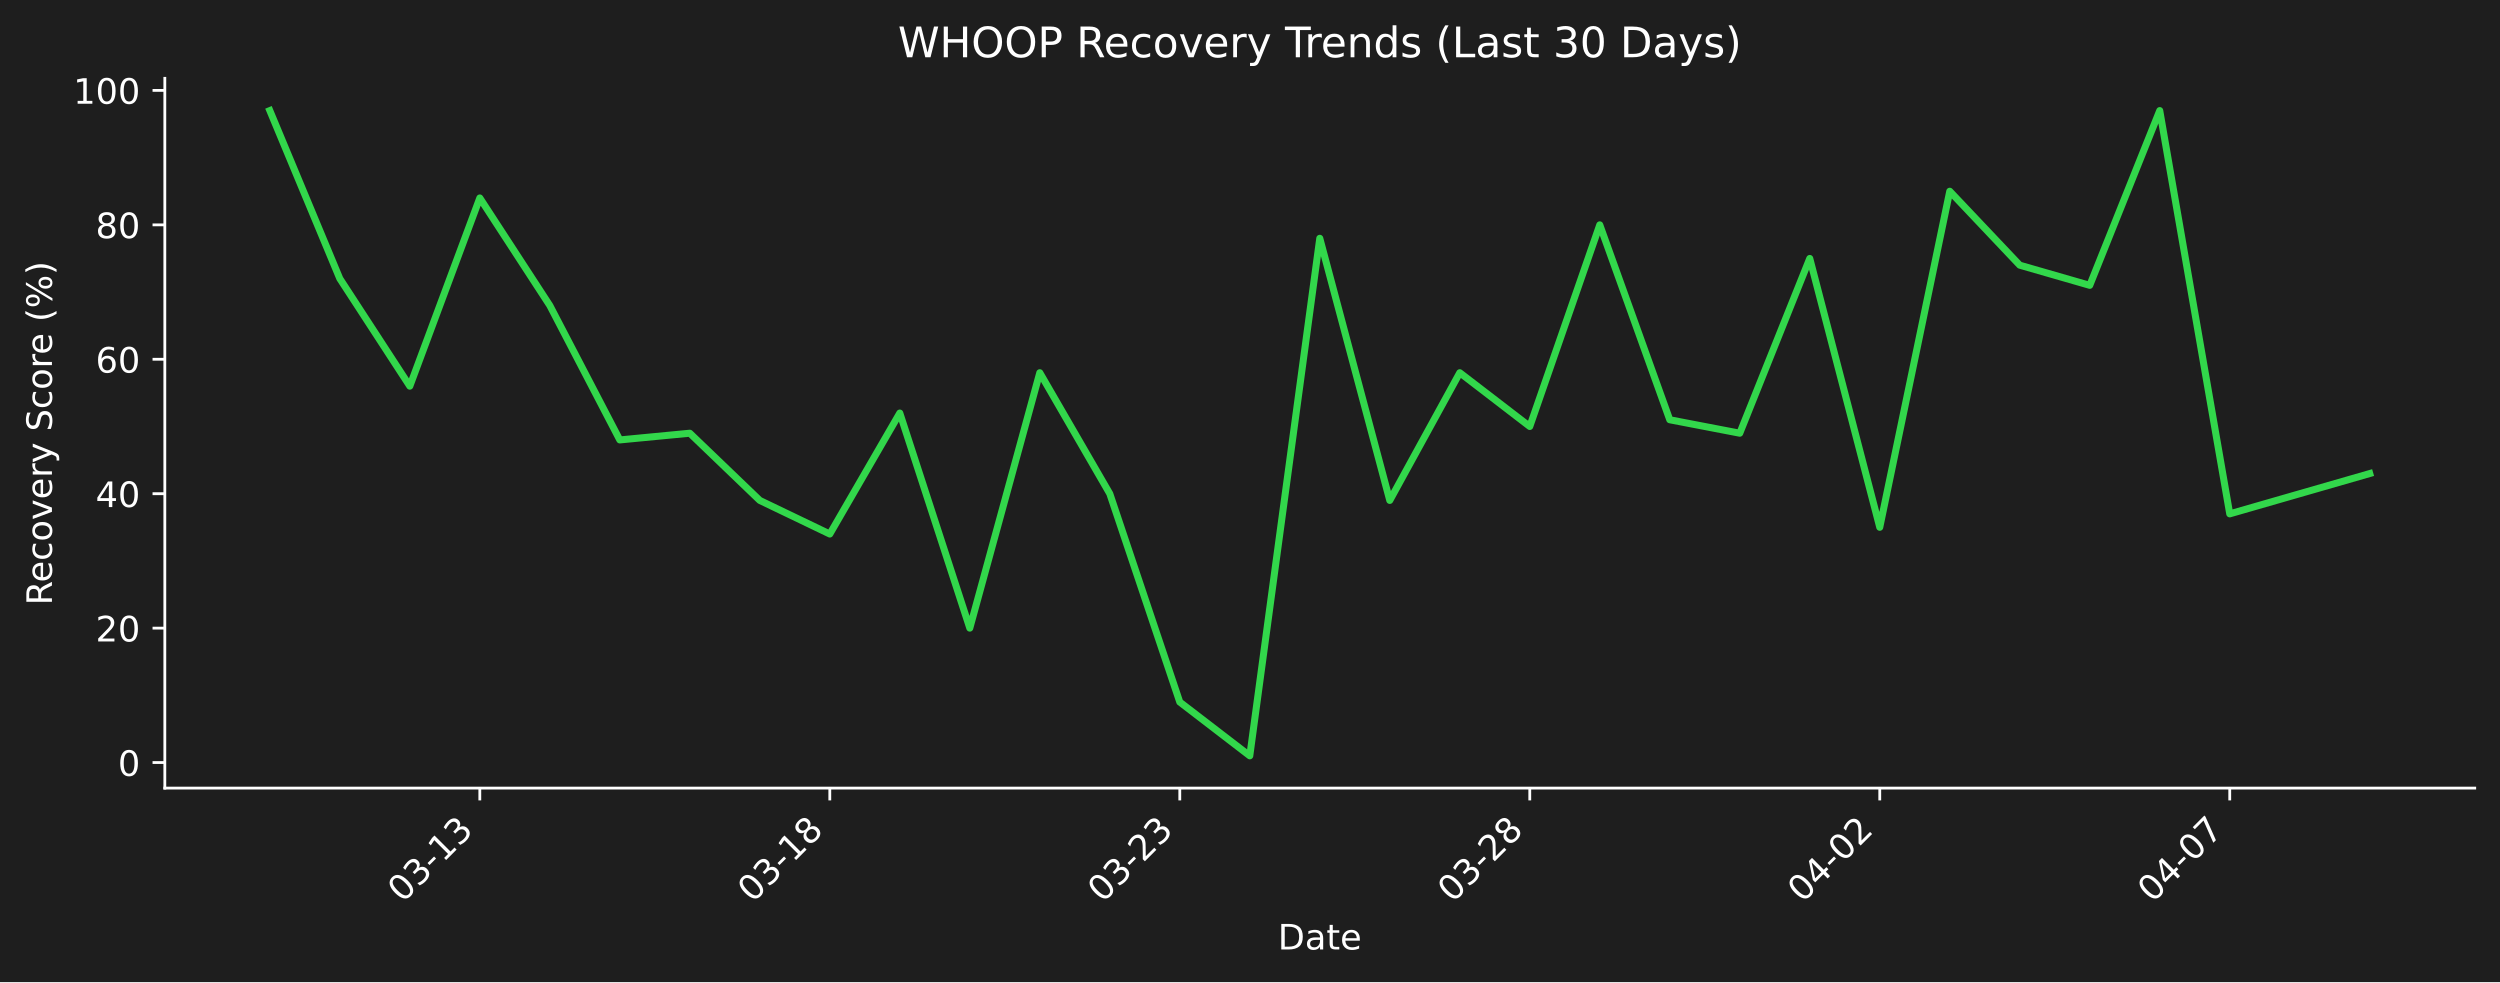
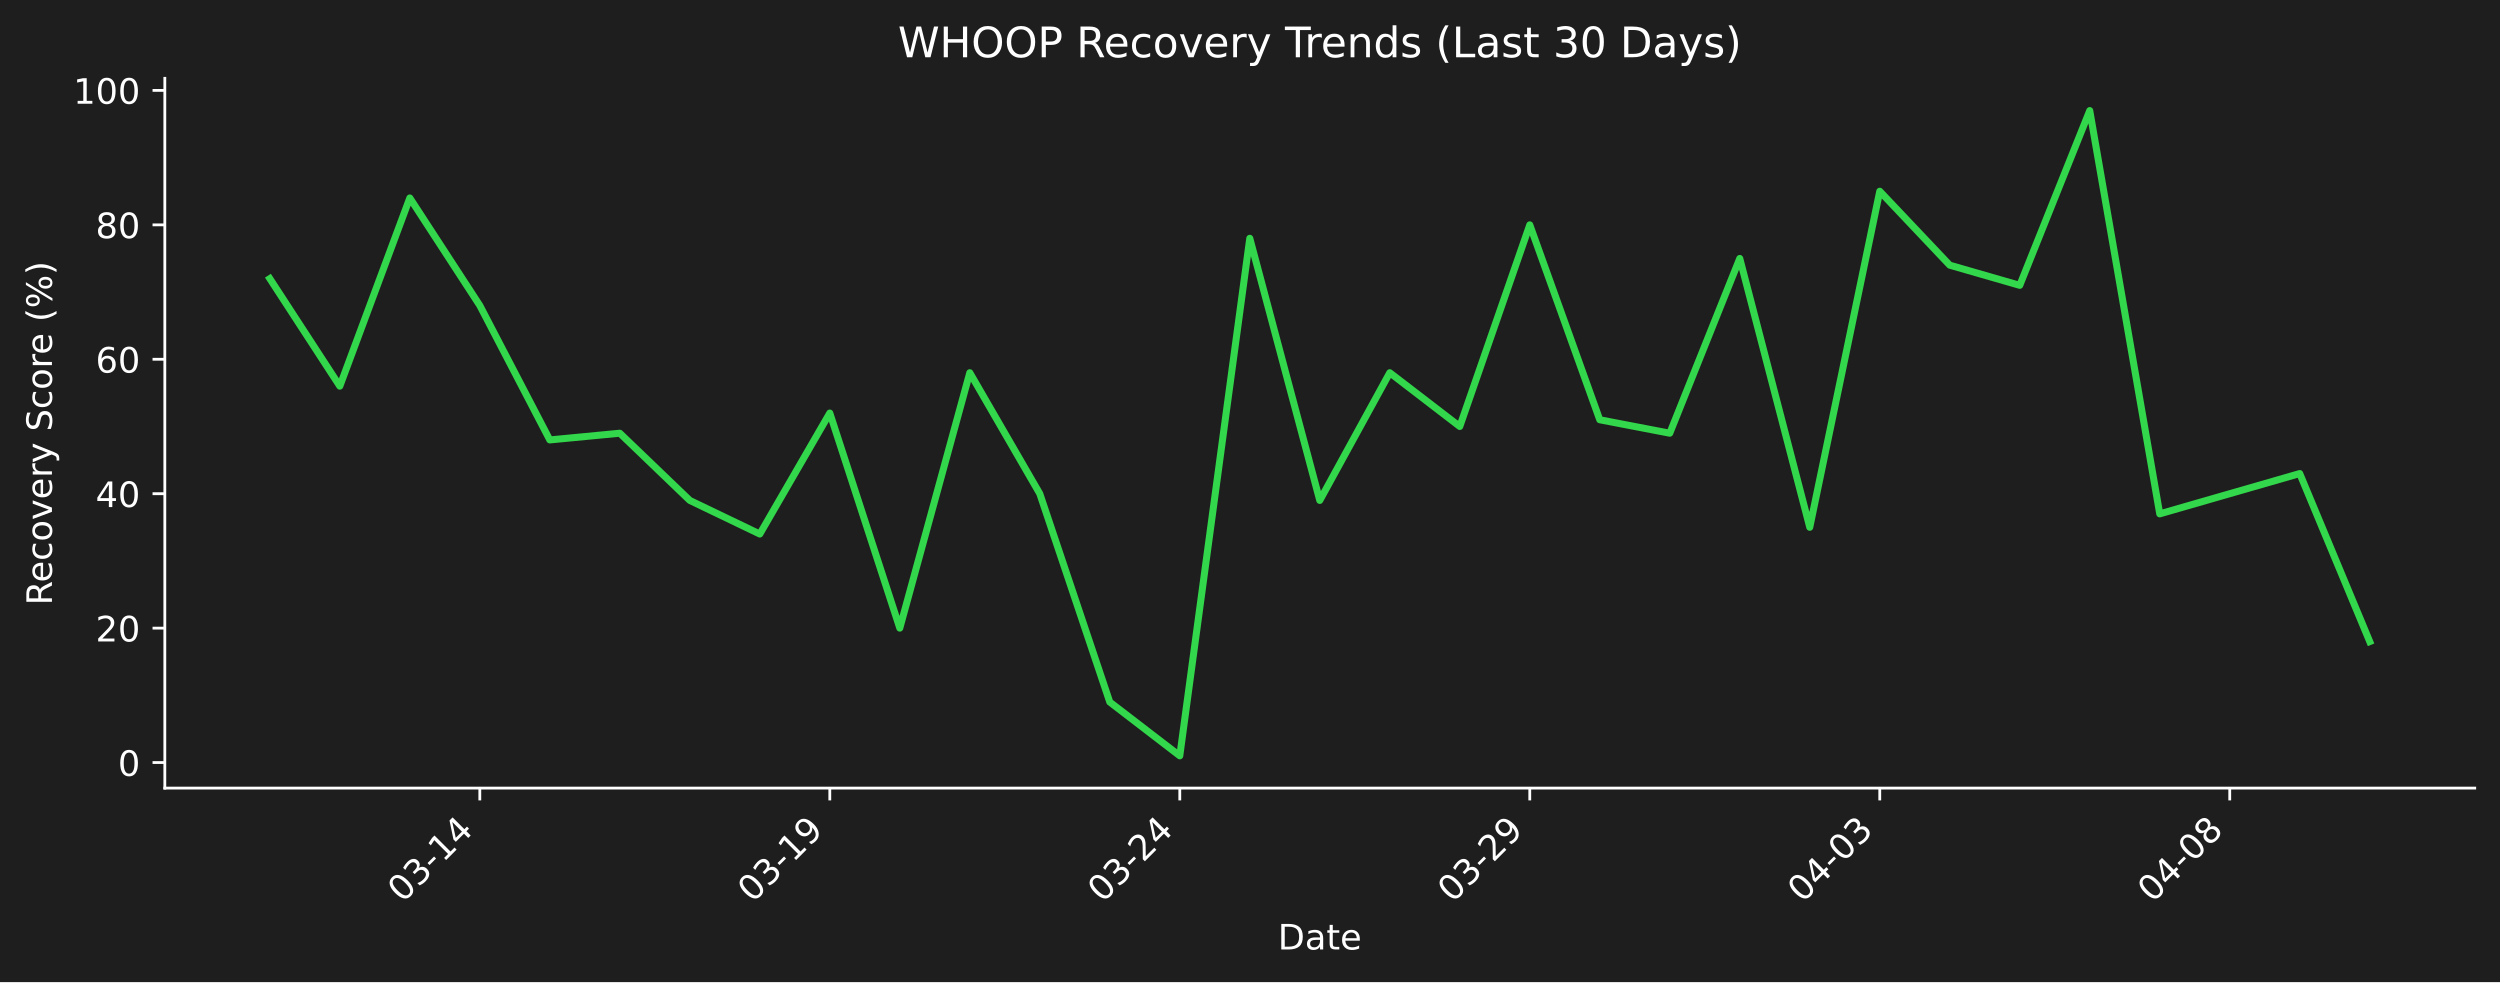
<svg xmlns="http://www.w3.org/2000/svg" xmlns:xlink="http://www.w3.org/1999/xlink" width="712.361pt" height="279.832pt" viewBox="0 0 712.361 279.832" version="1.1">
  <defs>
    <style type="text/css">*{stroke-linejoin: round; stroke-linecap: butt}</style>
  </defs>
  <g id="figure_1">
    <g id="patch_1">
      <path d="M 0 279.832  L 712.361 279.832  L 712.361 0  L 0 0  z " style="fill: #1e1e1e" />
    </g>
    <g id="axes_1">
      <g id="patch_2">
        <path d="M 46.966 224.563  L 705.161 224.563  L 705.161 22.318  L 46.966 22.318  L 46.966 224.563  z " style="fill: none" />
      </g>
      <g id="matplotlib.axis_1">
        <g id="xtick_1">
          <g id="line2d_1">
            <defs>
-               <path id="m1da2d10457" d="M 0 0  L 0 3.5  " style="stroke: #ffffff; stroke-width: 0.8" />
+               <path id="mf34c869569" d="M 0 0  L 0 3.5  " style="stroke: #ffffff; stroke-width: 0.8" />
            </defs>
            <g>
-               <use xlink:href="#m1da2d10457" x="136.719" y="224.563" style="fill: #ffffff; stroke: #ffffff; stroke-width: 0.8" />
+               <use xlink:href="#mf34c869569" x="136.719" y="224.563" style="fill: #ffffff; stroke: #ffffff; stroke-width: 0.8" />
            </g>
          </g>
          <g id="text_1">
            <g style="fill: #ffffff" transform="translate(114.702 257.483) rotate(-45) scale(0.1 -0.1)">
              <defs>
                <path id="DejaVuSans-30" d="M 2034 4250  Q 1547 4250 1301 3770  Q 1056 3291 1056 2328  Q 1056 1369 1301 889  Q 1547 409 2034 409  Q 2525 409 2770 889  Q 3016 1369 3016 2328  Q 3016 3291 2770 3770  Q 2525 4250 2034 4250  z M 2034 4750  Q 2819 4750 3233 4129  Q 3647 3509 3647 2328  Q 3647 1150 3233 529  Q 2819 -91 2034 -91  Q 1250 -91 836 529  Q 422 1150 422 2328  Q 422 3509 836 4129  Q 1250 4750 2034 4750  z " transform="scale(0.015625)" />
                <path id="DejaVuSans-33" d="M 2597 2516  Q 3050 2419 3304 2112  Q 3559 1806 3559 1356  Q 3559 666 3084 287  Q 2609 -91 1734 -91  Q 1441 -91 1130 -33  Q 819 25 488 141  L 488 750  Q 750 597 1062 519  Q 1375 441 1716 441  Q 2309 441 2620 675  Q 2931 909 2931 1356  Q 2931 1769 2642 2001  Q 2353 2234 1838 2234  L 1294 2234  L 1294 2753  L 1863 2753  Q 2328 2753 2575 2939  Q 2822 3125 2822 3475  Q 2822 3834 2567 4026  Q 2313 4219 1838 4219  Q 1578 4219 1281 4162  Q 984 4106 628 3988  L 628 4550  Q 988 4650 1302 4700  Q 1616 4750 1894 4750  Q 2613 4750 3031 4423  Q 3450 4097 3450 3541  Q 3450 3153 3228 2886  Q 3006 2619 2597 2516  z " transform="scale(0.015625)" />
                <path id="DejaVuSans-2d" d="M 313 2009  L 1997 2009  L 1997 1497  L 313 1497  L 313 2009  z " transform="scale(0.015625)" />
                <path id="DejaVuSans-31" d="M 794 531  L 1825 531  L 1825 4091  L 703 3866  L 703 4441  L 1819 4666  L 2450 4666  L 2450 531  L 3481 531  L 3481 0  L 794 0  L 794 531  z " transform="scale(0.015625)" />
+                 <path id="DejaVuSans-34" d="M 2419 4116  L 825 1625  L 2419 1625  L 2419 4116  z M 2253 4666  L 3047 4666  L 3047 1625  L 3713 1625  L 3713 1100  L 3047 1100  L 3047 0  L 2419 0  L 2419 1100  L 313 1100  L 313 1709  L 2253 4666  z " transform="scale(0.015625)" />
              </defs>
              <use xlink:href="#DejaVuSans-30" />
              <use xlink:href="#DejaVuSans-33" transform="translate(63.62305 0)" />
              <use xlink:href="#DejaVuSans-2d" transform="translate(127.2461 0)" />
              <use xlink:href="#DejaVuSans-31" transform="translate(163.3301 0)" />
-               <use xlink:href="#DejaVuSans-33" transform="translate(226.9531 0)" />
+               <use xlink:href="#DejaVuSans-34" transform="translate(226.9531 0)" />
            </g>
          </g>
        </g>
        <g id="xtick_2">
          <g id="line2d_2">
            <g>
-               <use xlink:href="#m1da2d10457" x="236.446" y="224.563" style="fill: #ffffff; stroke: #ffffff; stroke-width: 0.8" />
+               <use xlink:href="#mf34c869569" x="236.446" y="224.563" style="fill: #ffffff; stroke: #ffffff; stroke-width: 0.8" />
            </g>
          </g>
          <g id="text_2">
            <g style="fill: #ffffff" transform="translate(214.4285 257.483) rotate(-45) scale(0.1 -0.1)">
              <defs>
-                 <path id="DejaVuSans-38" d="M 2034 2216  Q 1584 2216 1326 1975  Q 1069 1734 1069 1313  Q 1069 891 1326 650  Q 1584 409 2034 409  Q 2484 409 2743 651  Q 3003 894 3003 1313  Q 3003 1734 2745 1975  Q 2488 2216 2034 2216  z M 1403 2484  Q 997 2584 770 2862  Q 544 3141 544 3541  Q 544 4100 942 4425  Q 1341 4750 2034 4750  Q 2731 4750 3128 4425  Q 3525 4100 3525 3541  Q 3525 3141 3298 2862  Q 3072 2584 2669 2484  Q 3125 2378 3379 2068  Q 3634 1759 3634 1313  Q 3634 634 3220 271  Q 2806 -91 2034 -91  Q 1263 -91 848 271  Q 434 634 434 1313  Q 434 1759 690 2068  Q 947 2378 1403 2484  z M 1172 3481  Q 1172 3119 1398 2916  Q 1625 2713 2034 2713  Q 2441 2713 2670 2916  Q 2900 3119 2900 3481  Q 2900 3844 2670 4047  Q 2441 4250 2034 4250  Q 1625 4250 1398 4047  Q 1172 3844 1172 3481  z " transform="scale(0.015625)" />
+                 <path id="DejaVuSans-39" d="M 703 97  L 703 672  Q 941 559 1184 500  Q 1428 441 1663 441  Q 2288 441 2617 861  Q 2947 1281 2994 2138  Q 2813 1869 2534 1725  Q 2256 1581 1919 1581  Q 1219 1581 811 2004  Q 403 2428 403 3163  Q 403 3881 828 4315  Q 1253 4750 1959 4750  Q 2769 4750 3195 4129  Q 3622 3509 3622 2328  Q 3622 1225 3098 567  Q 2575 -91 1691 -91  Q 1453 -91 1209 -44  Q 966 3 703 97  z M 1959 2075  Q 2384 2075 2632 2365  Q 2881 2656 2881 3163  Q 2881 3666 2632 3958  Q 2384 4250 1959 4250  Q 1534 4250 1286 3958  Q 1038 3666 1038 3163  Q 1038 2656 1286 2365  Q 1534 2075 1959 2075  z " transform="scale(0.015625)" />
              </defs>
              <use xlink:href="#DejaVuSans-30" />
              <use xlink:href="#DejaVuSans-33" transform="translate(63.62305 0)" />
              <use xlink:href="#DejaVuSans-2d" transform="translate(127.2461 0)" />
              <use xlink:href="#DejaVuSans-31" transform="translate(163.3301 0)" />
-               <use xlink:href="#DejaVuSans-38" transform="translate(226.9531 0)" />
+               <use xlink:href="#DejaVuSans-39" transform="translate(226.9531 0)" />
            </g>
          </g>
        </g>
        <g id="xtick_3">
          <g id="line2d_3">
            <g>
-               <use xlink:href="#m1da2d10457" x="336.173" y="224.563" style="fill: #ffffff; stroke: #ffffff; stroke-width: 0.8" />
+               <use xlink:href="#mf34c869569" x="336.173" y="224.563" style="fill: #ffffff; stroke: #ffffff; stroke-width: 0.8" />
            </g>
          </g>
          <g id="text_3">
            <g style="fill: #ffffff" transform="translate(314.155 257.483) rotate(-45) scale(0.1 -0.1)">
              <defs>
                <path id="DejaVuSans-32" d="M 1228 531  L 3431 531  L 3431 0  L 469 0  L 469 531  Q 828 903 1448 1529  Q 2069 2156 2228 2338  Q 2531 2678 2651 2914  Q 2772 3150 2772 3378  Q 2772 3750 2511 3984  Q 2250 4219 1831 4219  Q 1534 4219 1204 4116  Q 875 4013 500 3803  L 500 4441  Q 881 4594 1212 4672  Q 1544 4750 1819 4750  Q 2544 4750 2975 4387  Q 3406 4025 3406 3419  Q 3406 3131 3298 2873  Q 3191 2616 2906 2266  Q 2828 2175 2409 1742  Q 1991 1309 1228 531  z " transform="scale(0.015625)" />
              </defs>
              <use xlink:href="#DejaVuSans-30" />
              <use xlink:href="#DejaVuSans-33" transform="translate(63.62305 0)" />
              <use xlink:href="#DejaVuSans-2d" transform="translate(127.2461 0)" />
              <use xlink:href="#DejaVuSans-32" transform="translate(163.3301 0)" />
-               <use xlink:href="#DejaVuSans-33" transform="translate(226.9531 0)" />
+               <use xlink:href="#DejaVuSans-34" transform="translate(226.9531 0)" />
            </g>
          </g>
        </g>
        <g id="xtick_4">
          <g id="line2d_4">
            <g>
-               <use xlink:href="#m1da2d10457" x="435.899" y="224.563" style="fill: #ffffff; stroke: #ffffff; stroke-width: 0.8" />
+               <use xlink:href="#mf34c869569" x="435.899" y="224.563" style="fill: #ffffff; stroke: #ffffff; stroke-width: 0.8" />
            </g>
          </g>
          <g id="text_4">
            <g style="fill: #ffffff" transform="translate(413.8815 257.483) rotate(-45) scale(0.1 -0.1)">
              <use xlink:href="#DejaVuSans-30" />
              <use xlink:href="#DejaVuSans-33" transform="translate(63.62305 0)" />
              <use xlink:href="#DejaVuSans-2d" transform="translate(127.2461 0)" />
              <use xlink:href="#DejaVuSans-32" transform="translate(163.3301 0)" />
-               <use xlink:href="#DejaVuSans-38" transform="translate(226.9531 0)" />
+               <use xlink:href="#DejaVuSans-39" transform="translate(226.9531 0)" />
            </g>
          </g>
        </g>
        <g id="xtick_5">
          <g id="line2d_5">
            <g>
-               <use xlink:href="#m1da2d10457" x="535.626" y="224.563" style="fill: #ffffff; stroke: #ffffff; stroke-width: 0.8" />
+               <use xlink:href="#mf34c869569" x="535.626" y="224.563" style="fill: #ffffff; stroke: #ffffff; stroke-width: 0.8" />
            </g>
          </g>
          <g id="text_5">
            <g style="fill: #ffffff" transform="translate(513.608 257.483) rotate(-45) scale(0.1 -0.1)">
-               <defs>
-                 <path id="DejaVuSans-34" d="M 2419 4116  L 825 1625  L 2419 1625  L 2419 4116  z M 2253 4666  L 3047 4666  L 3047 1625  L 3713 1625  L 3713 1100  L 3047 1100  L 3047 0  L 2419 0  L 2419 1100  L 313 1100  L 313 1709  L 2253 4666  z " transform="scale(0.015625)" />
-               </defs>
              <use xlink:href="#DejaVuSans-30" />
              <use xlink:href="#DejaVuSans-34" transform="translate(63.62305 0)" />
              <use xlink:href="#DejaVuSans-2d" transform="translate(127.2461 0)" />
              <use xlink:href="#DejaVuSans-30" transform="translate(163.3301 0)" />
-               <use xlink:href="#DejaVuSans-32" transform="translate(226.9531 0)" />
+               <use xlink:href="#DejaVuSans-33" transform="translate(226.9531 0)" />
            </g>
          </g>
        </g>
        <g id="xtick_6">
          <g id="line2d_6">
            <g>
-               <use xlink:href="#m1da2d10457" x="635.352" y="224.563" style="fill: #ffffff; stroke: #ffffff; stroke-width: 0.8" />
+               <use xlink:href="#mf34c869569" x="635.352" y="224.563" style="fill: #ffffff; stroke: #ffffff; stroke-width: 0.8" />
            </g>
          </g>
          <g id="text_6">
            <g style="fill: #ffffff" transform="translate(613.3345 257.483) rotate(-45) scale(0.1 -0.1)">
              <defs>
-                 <path id="DejaVuSans-37" d="M 525 4666  L 3525 4666  L 3525 4397  L 1831 0  L 1172 0  L 2766 4134  L 525 4134  L 525 4666  z " transform="scale(0.015625)" />
+                 <path id="DejaVuSans-38" d="M 2034 2216  Q 1584 2216 1326 1975  Q 1069 1734 1069 1313  Q 1069 891 1326 650  Q 1584 409 2034 409  Q 2484 409 2743 651  Q 3003 894 3003 1313  Q 3003 1734 2745 1975  Q 2488 2216 2034 2216  z M 1403 2484  Q 997 2584 770 2862  Q 544 3141 544 3541  Q 544 4100 942 4425  Q 1341 4750 2034 4750  Q 2731 4750 3128 4425  Q 3525 4100 3525 3541  Q 3525 3141 3298 2862  Q 3072 2584 2669 2484  Q 3125 2378 3379 2068  Q 3634 1759 3634 1313  Q 3634 634 3220 271  Q 2806 -91 2034 -91  Q 1263 -91 848 271  Q 434 634 434 1313  Q 434 1759 690 2068  Q 947 2378 1403 2484  z M 1172 3481  Q 1172 3119 1398 2916  Q 1625 2713 2034 2713  Q 2441 2713 2670 2916  Q 2900 3119 2900 3481  Q 2900 3844 2670 4047  Q 2441 4250 2034 4250  Q 1625 4250 1398 4047  Q 1172 3844 1172 3481  z " transform="scale(0.015625)" />
              </defs>
              <use xlink:href="#DejaVuSans-30" />
              <use xlink:href="#DejaVuSans-34" transform="translate(63.62305 0)" />
              <use xlink:href="#DejaVuSans-2d" transform="translate(127.2461 0)" />
              <use xlink:href="#DejaVuSans-30" transform="translate(163.3301 0)" />
-               <use xlink:href="#DejaVuSans-37" transform="translate(226.9531 0)" />
+               <use xlink:href="#DejaVuSans-38" transform="translate(226.9531 0)" />
            </g>
          </g>
        </g>
        <g id="text_7">
          <g style="fill: #ffffff" transform="translate(364.1123 270.552) scale(0.1 -0.1)">
            <defs>
              <path id="DejaVuSans-44" d="M 1259 4147  L 1259 519  L 2022 519  Q 2988 519 3436 956  Q 3884 1394 3884 2338  Q 3884 3275 3436 3711  Q 2988 4147 2022 4147  L 1259 4147  z M 628 4666  L 1925 4666  Q 3281 4666 3915 4102  Q 4550 3538 4550 2338  Q 4550 1131 3912 565  Q 3275 0 1925 0  L 628 0  L 628 4666  z " transform="scale(0.015625)" />
              <path id="DejaVuSans-61" d="M 2194 1759  Q 1497 1759 1228 1600  Q 959 1441 959 1056  Q 959 750 1161 570  Q 1363 391 1709 391  Q 2188 391 2477 730  Q 2766 1069 2766 1631  L 2766 1759  L 2194 1759  z M 3341 1997  L 3341 0  L 2766 0  L 2766 531  Q 2569 213 2275 61  Q 1981 -91 1556 -91  Q 1019 -91 701 211  Q 384 513 384 1019  Q 384 1609 779 1909  Q 1175 2209 1959 2209  L 2766 2209  L 2766 2266  Q 2766 2663 2505 2880  Q 2244 3097 1772 3097  Q 1472 3097 1187 3025  Q 903 2953 641 2809  L 641 3341  Q 956 3463 1253 3523  Q 1550 3584 1831 3584  Q 2591 3584 2966 3190  Q 3341 2797 3341 1997  z " transform="scale(0.015625)" />
              <path id="DejaVuSans-74" d="M 1172 4494  L 1172 3500  L 2356 3500  L 2356 3053  L 1172 3053  L 1172 1153  Q 1172 725 1289 603  Q 1406 481 1766 481  L 2356 481  L 2356 0  L 1766 0  Q 1100 0 847 248  Q 594 497 594 1153  L 594 3053  L 172 3053  L 172 3500  L 594 3500  L 594 4494  L 1172 4494  z " transform="scale(0.015625)" />
              <path id="DejaVuSans-65" d="M 3597 1894  L 3597 1613  L 953 1613  Q 991 1019 1311 708  Q 1631 397 2203 397  Q 2534 397 2845 478  Q 3156 559 3463 722  L 3463 178  Q 3153 47 2828 -22  Q 2503 -91 2169 -91  Q 1331 -91 842 396  Q 353 884 353 1716  Q 353 2575 817 3079  Q 1281 3584 2069 3584  Q 2775 3584 3186 3129  Q 3597 2675 3597 1894  z M 3022 2063  Q 3016 2534 2758 2815  Q 2500 3097 2075 3097  Q 1594 3097 1305 2825  Q 1016 2553 972 2059  L 3022 2063  z " transform="scale(0.015625)" />
            </defs>
            <use xlink:href="#DejaVuSans-44" />
            <use xlink:href="#DejaVuSans-61" transform="translate(77.00195 0)" />
            <use xlink:href="#DejaVuSans-74" transform="translate(138.2812 0)" />
            <use xlink:href="#DejaVuSans-65" transform="translate(177.4902 0)" />
          </g>
        </g>
      </g>
      <g id="matplotlib.axis_2">
        <g id="ytick_1">
          <g id="line2d_7">
            <defs>
-               <path id="m374840a360" d="M 0 0  L -3.5 0  " style="stroke: #ffffff; stroke-width: 0.8" />
+               <path id="m9f85f4ed05" d="M 0 0  L -3.5 0  " style="stroke: #ffffff; stroke-width: 0.8" />
            </defs>
            <g>
-               <use xlink:href="#m374840a360" x="46.966" y="217.285" style="fill: #ffffff; stroke: #ffffff; stroke-width: 0.8" />
+               <use xlink:href="#m9f85f4ed05" x="46.966" y="217.285" style="fill: #ffffff; stroke: #ffffff; stroke-width: 0.8" />
            </g>
          </g>
          <g id="text_8">
            <g style="fill: #ffffff" transform="translate(33.60312 221.0845) scale(0.1 -0.1)">
              <use xlink:href="#DejaVuSans-30" />
            </g>
          </g>
        </g>
        <g id="ytick_2">
          <g id="line2d_8">
            <g>
-               <use xlink:href="#m374840a360" x="46.966" y="178.981" style="fill: #ffffff; stroke: #ffffff; stroke-width: 0.8" />
+               <use xlink:href="#m9f85f4ed05" x="46.966" y="178.981" style="fill: #ffffff; stroke: #ffffff; stroke-width: 0.8" />
            </g>
          </g>
          <g id="text_9">
            <g style="fill: #ffffff" transform="translate(27.24063 182.7806) scale(0.1 -0.1)">
              <use xlink:href="#DejaVuSans-32" />
              <use xlink:href="#DejaVuSans-30" transform="translate(63.62305 0)" />
            </g>
          </g>
        </g>
        <g id="ytick_3">
          <g id="line2d_9">
            <g>
-               <use xlink:href="#m374840a360" x="46.966" y="140.677" style="fill: #ffffff; stroke: #ffffff; stroke-width: 0.8" />
+               <use xlink:href="#m9f85f4ed05" x="46.966" y="140.677" style="fill: #ffffff; stroke: #ffffff; stroke-width: 0.8" />
            </g>
          </g>
          <g id="text_10">
            <g style="fill: #ffffff" transform="translate(27.24063 144.4766) scale(0.1 -0.1)">
              <use xlink:href="#DejaVuSans-34" />
              <use xlink:href="#DejaVuSans-30" transform="translate(63.62305 0)" />
            </g>
          </g>
        </g>
        <g id="ytick_4">
          <g id="line2d_10">
            <g>
-               <use xlink:href="#m374840a360" x="46.966" y="102.373" style="fill: #ffffff; stroke: #ffffff; stroke-width: 0.8" />
+               <use xlink:href="#m9f85f4ed05" x="46.966" y="102.373" style="fill: #ffffff; stroke: #ffffff; stroke-width: 0.8" />
            </g>
          </g>
          <g id="text_11">
            <g style="fill: #ffffff" transform="translate(27.24063 106.1726) scale(0.1 -0.1)">
              <defs>
                <path id="DejaVuSans-36" d="M 2113 2584  Q 1688 2584 1439 2293  Q 1191 2003 1191 1497  Q 1191 994 1439 701  Q 1688 409 2113 409  Q 2538 409 2786 701  Q 3034 994 3034 1497  Q 3034 2003 2786 2293  Q 2538 2584 2113 2584  z M 3366 4563  L 3366 3988  Q 3128 4100 2886 4159  Q 2644 4219 2406 4219  Q 1781 4219 1451 3797  Q 1122 3375 1075 2522  Q 1259 2794 1537 2939  Q 1816 3084 2150 3084  Q 2853 3084 3261 2657  Q 3669 2231 3669 1497  Q 3669 778 3244 343  Q 2819 -91 2113 -91  Q 1303 -91 875 529  Q 447 1150 447 2328  Q 447 3434 972 4092  Q 1497 4750 2381 4750  Q 2619 4750 2861 4703  Q 3103 4656 3366 4563  z " transform="scale(0.015625)" />
              </defs>
              <use xlink:href="#DejaVuSans-36" />
              <use xlink:href="#DejaVuSans-30" transform="translate(63.62305 0)" />
            </g>
          </g>
        </g>
        <g id="ytick_5">
          <g id="line2d_11">
            <g>
-               <use xlink:href="#m374840a360" x="46.966" y="64.069" style="fill: #ffffff; stroke: #ffffff; stroke-width: 0.8" />
+               <use xlink:href="#m9f85f4ed05" x="46.966" y="64.069" style="fill: #ffffff; stroke: #ffffff; stroke-width: 0.8" />
            </g>
          </g>
          <g id="text_12">
            <g style="fill: #ffffff" transform="translate(27.24063 67.86867) scale(0.1 -0.1)">
              <use xlink:href="#DejaVuSans-38" />
              <use xlink:href="#DejaVuSans-30" transform="translate(63.62305 0)" />
            </g>
          </g>
        </g>
        <g id="ytick_6">
          <g id="line2d_12">
            <g>
-               <use xlink:href="#m374840a360" x="46.966" y="25.765" style="fill: #ffffff; stroke: #ffffff; stroke-width: 0.8" />
+               <use xlink:href="#m9f85f4ed05" x="46.966" y="25.765" style="fill: #ffffff; stroke: #ffffff; stroke-width: 0.8" />
            </g>
          </g>
          <g id="text_13">
            <g style="fill: #ffffff" transform="translate(20.87813 29.5647) scale(0.1 -0.1)">
              <use xlink:href="#DejaVuSans-31" />
              <use xlink:href="#DejaVuSans-30" transform="translate(63.62305 0)" />
              <use xlink:href="#DejaVuSans-30" transform="translate(127.2461 0)" />
            </g>
          </g>
        </g>
        <g id="text_14">
          <g style="fill: #ffffff" transform="translate(14.79844 172.4586) rotate(-90) scale(0.1 -0.1)">
            <defs>
              <path id="DejaVuSans-52" d="M 2841 2188  Q 3044 2119 3236 1894  Q 3428 1669 3622 1275  L 4263 0  L 3584 0  L 2988 1197  Q 2756 1666 2539 1819  Q 2322 1972 1947 1972  L 1259 1972  L 1259 0  L 628 0  L 628 4666  L 2053 4666  Q 2853 4666 3247 4331  Q 3641 3997 3641 3322  Q 3641 2881 3436 2590  Q 3231 2300 2841 2188  z M 1259 4147  L 1259 2491  L 2053 2491  Q 2509 2491 2742 2702  Q 2975 2913 2975 3322  Q 2975 3731 2742 3939  Q 2509 4147 2053 4147  L 1259 4147  z " transform="scale(0.015625)" />
              <path id="DejaVuSans-63" d="M 3122 3366  L 3122 2828  Q 2878 2963 2633 3030  Q 2388 3097 2138 3097  Q 1578 3097 1268 2742  Q 959 2388 959 1747  Q 959 1106 1268 751  Q 1578 397 2138 397  Q 2388 397 2633 464  Q 2878 531 3122 666  L 3122 134  Q 2881 22 2623 -34  Q 2366 -91 2075 -91  Q 1284 -91 818 406  Q 353 903 353 1747  Q 353 2603 823 3093  Q 1294 3584 2113 3584  Q 2378 3584 2631 3529  Q 2884 3475 3122 3366  z " transform="scale(0.015625)" />
              <path id="DejaVuSans-6f" d="M 1959 3097  Q 1497 3097 1228 2736  Q 959 2375 959 1747  Q 959 1119 1226 758  Q 1494 397 1959 397  Q 2419 397 2687 759  Q 2956 1122 2956 1747  Q 2956 2369 2687 2733  Q 2419 3097 1959 3097  z M 1959 3584  Q 2709 3584 3137 3096  Q 3566 2609 3566 1747  Q 3566 888 3137 398  Q 2709 -91 1959 -91  Q 1206 -91 779 398  Q 353 888 353 1747  Q 353 2609 779 3096  Q 1206 3584 1959 3584  z " transform="scale(0.015625)" />
              <path id="DejaVuSans-76" d="M 191 3500  L 800 3500  L 1894 563  L 2988 3500  L 3597 3500  L 2284 0  L 1503 0  L 191 3500  z " transform="scale(0.015625)" />
              <path id="DejaVuSans-72" d="M 2631 2963  Q 2534 3019 2420 3045  Q 2306 3072 2169 3072  Q 1681 3072 1420 2755  Q 1159 2438 1159 1844  L 1159 0  L 581 0  L 581 3500  L 1159 3500  L 1159 2956  Q 1341 3275 1631 3429  Q 1922 3584 2338 3584  Q 2397 3584 2469 3576  Q 2541 3569 2628 3553  L 2631 2963  z " transform="scale(0.015625)" />
              <path id="DejaVuSans-79" d="M 2059 -325  Q 1816 -950 1584 -1140  Q 1353 -1331 966 -1331  L 506 -1331  L 506 -850  L 844 -850  Q 1081 -850 1212 -737  Q 1344 -625 1503 -206  L 1606 56  L 191 3500  L 800 3500  L 1894 763  L 2988 3500  L 3597 3500  L 2059 -325  z " transform="scale(0.015625)" />
              <path id="DejaVuSans-20" transform="scale(0.015625)" />
              <path id="DejaVuSans-53" d="M 3425 4513  L 3425 3897  Q 3066 4069 2747 4153  Q 2428 4238 2131 4238  Q 1616 4238 1336 4038  Q 1056 3838 1056 3469  Q 1056 3159 1242 3001  Q 1428 2844 1947 2747  L 2328 2669  Q 3034 2534 3370 2195  Q 3706 1856 3706 1288  Q 3706 609 3251 259  Q 2797 -91 1919 -91  Q 1588 -91 1214 -16  Q 841 59 441 206  L 441 856  Q 825 641 1194 531  Q 1563 422 1919 422  Q 2459 422 2753 634  Q 3047 847 3047 1241  Q 3047 1584 2836 1778  Q 2625 1972 2144 2069  L 1759 2144  Q 1053 2284 737 2584  Q 422 2884 422 3419  Q 422 4038 858 4394  Q 1294 4750 2059 4750  Q 2388 4750 2728 4690  Q 3069 4631 3425 4513  z " transform="scale(0.015625)" />
              <path id="DejaVuSans-28" d="M 1984 4856  Q 1566 4138 1362 3434  Q 1159 2731 1159 2009  Q 1159 1288 1364 580  Q 1569 -128 1984 -844  L 1484 -844  Q 1016 -109 783 600  Q 550 1309 550 2009  Q 550 2706 781 3412  Q 1013 4119 1484 4856  L 1984 4856  z " transform="scale(0.015625)" />
              <path id="DejaVuSans-25" d="M 4653 2053  Q 4381 2053 4226 1822  Q 4072 1591 4072 1178  Q 4072 772 4226 539  Q 4381 306 4653 306  Q 4919 306 5073 539  Q 5228 772 5228 1178  Q 5228 1588 5073 1820  Q 4919 2053 4653 2053  z M 4653 2450  Q 5147 2450 5437 2106  Q 5728 1763 5728 1178  Q 5728 594 5436 251  Q 5144 -91 4653 -91  Q 4153 -91 3862 251  Q 3572 594 3572 1178  Q 3572 1766 3864 2108  Q 4156 2450 4653 2450  z M 1428 4353  Q 1159 4353 1004 4120  Q 850 3888 850 3481  Q 850 3069 1003 2837  Q 1156 2606 1428 2606  Q 1700 2606 1854 2837  Q 2009 3069 2009 3481  Q 2009 3884 1853 4118  Q 1697 4353 1428 4353  z M 4250 4750  L 4750 4750  L 1831 -91  L 1331 -91  L 4250 4750  z M 1428 4750  Q 1922 4750 2215 4408  Q 2509 4066 2509 3481  Q 2509 2891 2217 2550  Q 1925 2209 1428 2209  Q 931 2209 642 2551  Q 353 2894 353 3481  Q 353 4063 643 4406  Q 934 4750 1428 4750  z " transform="scale(0.015625)" />
              <path id="DejaVuSans-29" d="M 513 4856  L 1013 4856  Q 1481 4119 1714 3412  Q 1947 2706 1947 2009  Q 1947 1309 1714 600  Q 1481 -109 1013 -844  L 513 -844  Q 928 -128 1133 580  Q 1338 1288 1338 2009  Q 1338 2731 1133 3434  Q 928 4138 513 4856  z " transform="scale(0.015625)" />
            </defs>
            <use xlink:href="#DejaVuSans-52" />
            <use xlink:href="#DejaVuSans-65" transform="translate(64.98242 0)" />
            <use xlink:href="#DejaVuSans-63" transform="translate(126.5059 0)" />
            <use xlink:href="#DejaVuSans-6f" transform="translate(181.4863 0)" />
            <use xlink:href="#DejaVuSans-76" transform="translate(242.668 0)" />
            <use xlink:href="#DejaVuSans-65" transform="translate(301.8477 0)" />
            <use xlink:href="#DejaVuSans-72" transform="translate(363.3711 0)" />
            <use xlink:href="#DejaVuSans-79" transform="translate(404.4844 0)" />
            <use xlink:href="#DejaVuSans-20" transform="translate(463.6641 0)" />
            <use xlink:href="#DejaVuSans-53" transform="translate(495.4512 0)" />
            <use xlink:href="#DejaVuSans-63" transform="translate(558.9277 0)" />
            <use xlink:href="#DejaVuSans-6f" transform="translate(613.9082 0)" />
            <use xlink:href="#DejaVuSans-72" transform="translate(675.0898 0)" />
            <use xlink:href="#DejaVuSans-65" transform="translate(713.9531 0)" />
            <use xlink:href="#DejaVuSans-20" transform="translate(775.4766 0)" />
            <use xlink:href="#DejaVuSans-28" transform="translate(807.2637 0)" />
            <use xlink:href="#DejaVuSans-25" transform="translate(846.2773 0)" />
            <use xlink:href="#DejaVuSans-29" transform="translate(941.2969 0)" />
          </g>
        </g>
      </g>
      <g id="line2d_13">
-         <path d="M 76.884 31.511  L 96.829 79.391  L 116.774 110.034  L 136.719 56.409  L 156.665 87.052  L 176.61 125.356  L 196.555 123.441  L 216.501 142.593  L 236.446 152.169  L 256.391 117.695  L 276.337 178.981  L 296.282 106.204  L 316.227 140.677  L 336.173 200.049  L 356.118 215.37  L 376.063 67.9  L 396.008 142.593  L 415.954 106.204  L 435.899 121.525  L 455.844 64.069  L 475.79 119.61  L 495.735 123.441  L 515.68 73.645  L 535.626 150.253  L 555.571 54.493  L 575.516 75.561  L 595.461 81.306  L 615.407 31.511  L 635.352 146.423  L 655.297 140.677  L 675.243 134.932  " clip-path="url(#pffffd6d8ad)" style="fill: none; stroke: #32d74b; stroke-width: 2; stroke-linecap: square" />
+         <path d="M 76.884 79.391  L 96.829 110.034  L 116.774 56.409  L 136.719 87.052  L 156.665 125.356  L 176.61 123.441  L 196.555 142.593  L 216.501 152.169  L 236.446 117.695  L 256.391 178.981  L 276.337 106.204  L 296.282 140.677  L 316.227 200.049  L 336.173 215.37  L 356.118 67.9  L 376.063 142.593  L 396.008 106.204  L 415.954 121.525  L 435.899 64.069  L 455.844 119.61  L 475.79 123.441  L 495.735 73.645  L 515.68 150.253  L 535.626 54.493  L 555.571 75.561  L 575.516 81.306  L 595.461 31.511  L 615.407 146.423  L 635.352 140.677  L 655.297 134.932  L 675.243 182.812  " clip-path="url(#pea385f1d5b)" style="fill: none; stroke: #32d74b; stroke-width: 2; stroke-linecap: square" />
      </g>
      <g id="patch_3">
        <path d="M 46.966 224.563  L 46.966 22.318  " style="fill: none; stroke: #ffffff; stroke-width: 0.8; stroke-linejoin: miter; stroke-linecap: square" />
      </g>
      <g id="patch_4">
        <path d="M 46.966 224.563  L 705.161 224.563  " style="fill: none; stroke: #ffffff; stroke-width: 0.8; stroke-linejoin: miter; stroke-linecap: square" />
      </g>
      <g id="text_15">
        <g style="fill: #ffffff" transform="translate(255.8691 16.31812) scale(0.12 -0.12)">
          <defs>
            <path id="DejaVuSans-57" d="M 213 4666  L 850 4666  L 1831 722  L 2809 4666  L 3519 4666  L 4500 722  L 5478 4666  L 6119 4666  L 4947 0  L 4153 0  L 3169 4050  L 2175 0  L 1381 0  L 213 4666  z " transform="scale(0.015625)" />
            <path id="DejaVuSans-48" d="M 628 4666  L 1259 4666  L 1259 2753  L 3553 2753  L 3553 4666  L 4184 4666  L 4184 0  L 3553 0  L 3553 2222  L 1259 2222  L 1259 0  L 628 0  L 628 4666  z " transform="scale(0.015625)" />
            <path id="DejaVuSans-4f" d="M 2522 4238  Q 1834 4238 1429 3725  Q 1025 3213 1025 2328  Q 1025 1447 1429 934  Q 1834 422 2522 422  Q 3209 422 3611 934  Q 4013 1447 4013 2328  Q 4013 3213 3611 3725  Q 3209 4238 2522 4238  z M 2522 4750  Q 3503 4750 4090 4092  Q 4678 3434 4678 2328  Q 4678 1225 4090 567  Q 3503 -91 2522 -91  Q 1538 -91 948 565  Q 359 1222 359 2328  Q 359 3434 948 4092  Q 1538 4750 2522 4750  z " transform="scale(0.015625)" />
            <path id="DejaVuSans-50" d="M 1259 4147  L 1259 2394  L 2053 2394  Q 2494 2394 2734 2622  Q 2975 2850 2975 3272  Q 2975 3691 2734 3919  Q 2494 4147 2053 4147  L 1259 4147  z M 628 4666  L 2053 4666  Q 2838 4666 3239 4311  Q 3641 3956 3641 3272  Q 3641 2581 3239 2228  Q 2838 1875 2053 1875  L 1259 1875  L 1259 0  L 628 0  L 628 4666  z " transform="scale(0.015625)" />
            <path id="DejaVuSans-54" d="M -19 4666  L 3928 4666  L 3928 4134  L 2272 4134  L 2272 0  L 1638 0  L 1638 4134  L -19 4134  L -19 4666  z " transform="scale(0.015625)" />
            <path id="DejaVuSans-6e" d="M 3513 2113  L 3513 0  L 2938 0  L 2938 2094  Q 2938 2591 2744 2837  Q 2550 3084 2163 3084  Q 1697 3084 1428 2787  Q 1159 2491 1159 1978  L 1159 0  L 581 0  L 581 3500  L 1159 3500  L 1159 2956  Q 1366 3272 1645 3428  Q 1925 3584 2291 3584  Q 2894 3584 3203 3211  Q 3513 2838 3513 2113  z " transform="scale(0.015625)" />
            <path id="DejaVuSans-64" d="M 2906 2969  L 2906 4863  L 3481 4863  L 3481 0  L 2906 0  L 2906 525  Q 2725 213 2448 61  Q 2172 -91 1784 -91  Q 1150 -91 751 415  Q 353 922 353 1747  Q 353 2572 751 3078  Q 1150 3584 1784 3584  Q 2172 3584 2448 3432  Q 2725 3281 2906 2969  z M 947 1747  Q 947 1113 1208 752  Q 1469 391 1925 391  Q 2381 391 2643 752  Q 2906 1113 2906 1747  Q 2906 2381 2643 2742  Q 2381 3103 1925 3103  Q 1469 3103 1208 2742  Q 947 2381 947 1747  z " transform="scale(0.015625)" />
            <path id="DejaVuSans-73" d="M 2834 3397  L 2834 2853  Q 2591 2978 2328 3040  Q 2066 3103 1784 3103  Q 1356 3103 1142 2972  Q 928 2841 928 2578  Q 928 2378 1081 2264  Q 1234 2150 1697 2047  L 1894 2003  Q 2506 1872 2764 1633  Q 3022 1394 3022 966  Q 3022 478 2636 193  Q 2250 -91 1575 -91  Q 1294 -91 989 -36  Q 684 19 347 128  L 347 722  Q 666 556 975 473  Q 1284 391 1588 391  Q 1994 391 2212 530  Q 2431 669 2431 922  Q 2431 1156 2273 1281  Q 2116 1406 1581 1522  L 1381 1569  Q 847 1681 609 1914  Q 372 2147 372 2553  Q 372 3047 722 3315  Q 1072 3584 1716 3584  Q 2034 3584 2315 3537  Q 2597 3491 2834 3397  z " transform="scale(0.015625)" />
            <path id="DejaVuSans-4c" d="M 628 4666  L 1259 4666  L 1259 531  L 3531 531  L 3531 0  L 628 0  L 628 4666  z " transform="scale(0.015625)" />
          </defs>
          <use xlink:href="#DejaVuSans-57" />
          <use xlink:href="#DejaVuSans-48" transform="translate(98.87695 0)" />
          <use xlink:href="#DejaVuSans-4f" transform="translate(174.0723 0)" />
          <use xlink:href="#DejaVuSans-4f" transform="translate(252.7832 0)" />
          <use xlink:href="#DejaVuSans-50" transform="translate(331.4941 0)" />
          <use xlink:href="#DejaVuSans-20" transform="translate(391.7969 0)" />
          <use xlink:href="#DejaVuSans-52" transform="translate(423.584 0)" />
          <use xlink:href="#DejaVuSans-65" transform="translate(488.5664 0)" />
          <use xlink:href="#DejaVuSans-63" transform="translate(550.0898 0)" />
          <use xlink:href="#DejaVuSans-6f" transform="translate(605.0703 0)" />
          <use xlink:href="#DejaVuSans-76" transform="translate(666.252 0)" />
          <use xlink:href="#DejaVuSans-65" transform="translate(725.4316 0)" />
          <use xlink:href="#DejaVuSans-72" transform="translate(786.9551 0)" />
          <use xlink:href="#DejaVuSans-79" transform="translate(828.0684 0)" />
          <use xlink:href="#DejaVuSans-20" transform="translate(887.248 0)" />
          <use xlink:href="#DejaVuSans-54" transform="translate(919.0352 0)" />
          <use xlink:href="#DejaVuSans-72" transform="translate(965.3691 0)" />
          <use xlink:href="#DejaVuSans-65" transform="translate(1004.232 0)" />
          <use xlink:href="#DejaVuSans-6e" transform="translate(1065.756 0)" />
          <use xlink:href="#DejaVuSans-64" transform="translate(1129.135 0)" />
          <use xlink:href="#DejaVuSans-73" transform="translate(1192.611 0)" />
          <use xlink:href="#DejaVuSans-20" transform="translate(1244.711 0)" />
          <use xlink:href="#DejaVuSans-28" transform="translate(1276.498 0)" />
          <use xlink:href="#DejaVuSans-4c" transform="translate(1315.512 0)" />
          <use xlink:href="#DejaVuSans-61" transform="translate(1371.225 0)" />
          <use xlink:href="#DejaVuSans-73" transform="translate(1432.504 0)" />
          <use xlink:href="#DejaVuSans-74" transform="translate(1484.604 0)" />
          <use xlink:href="#DejaVuSans-20" transform="translate(1523.812 0)" />
          <use xlink:href="#DejaVuSans-33" transform="translate(1555.6 0)" />
          <use xlink:href="#DejaVuSans-30" transform="translate(1619.223 0)" />
          <use xlink:href="#DejaVuSans-20" transform="translate(1682.846 0)" />
          <use xlink:href="#DejaVuSans-44" transform="translate(1714.633 0)" />
          <use xlink:href="#DejaVuSans-61" transform="translate(1791.635 0)" />
          <use xlink:href="#DejaVuSans-79" transform="translate(1852.914 0)" />
          <use xlink:href="#DejaVuSans-73" transform="translate(1912.094 0)" />
          <use xlink:href="#DejaVuSans-29" transform="translate(1964.193 0)" />
        </g>
      </g>
    </g>
  </g>
  <defs>
-     <clipPath id="pffffd6d8ad">
+     <clipPath id="pea385f1d5b">
      <rect x="46.966" y="22.318" width="658.195" height="202.245" />
    </clipPath>
  </defs>
</svg>
